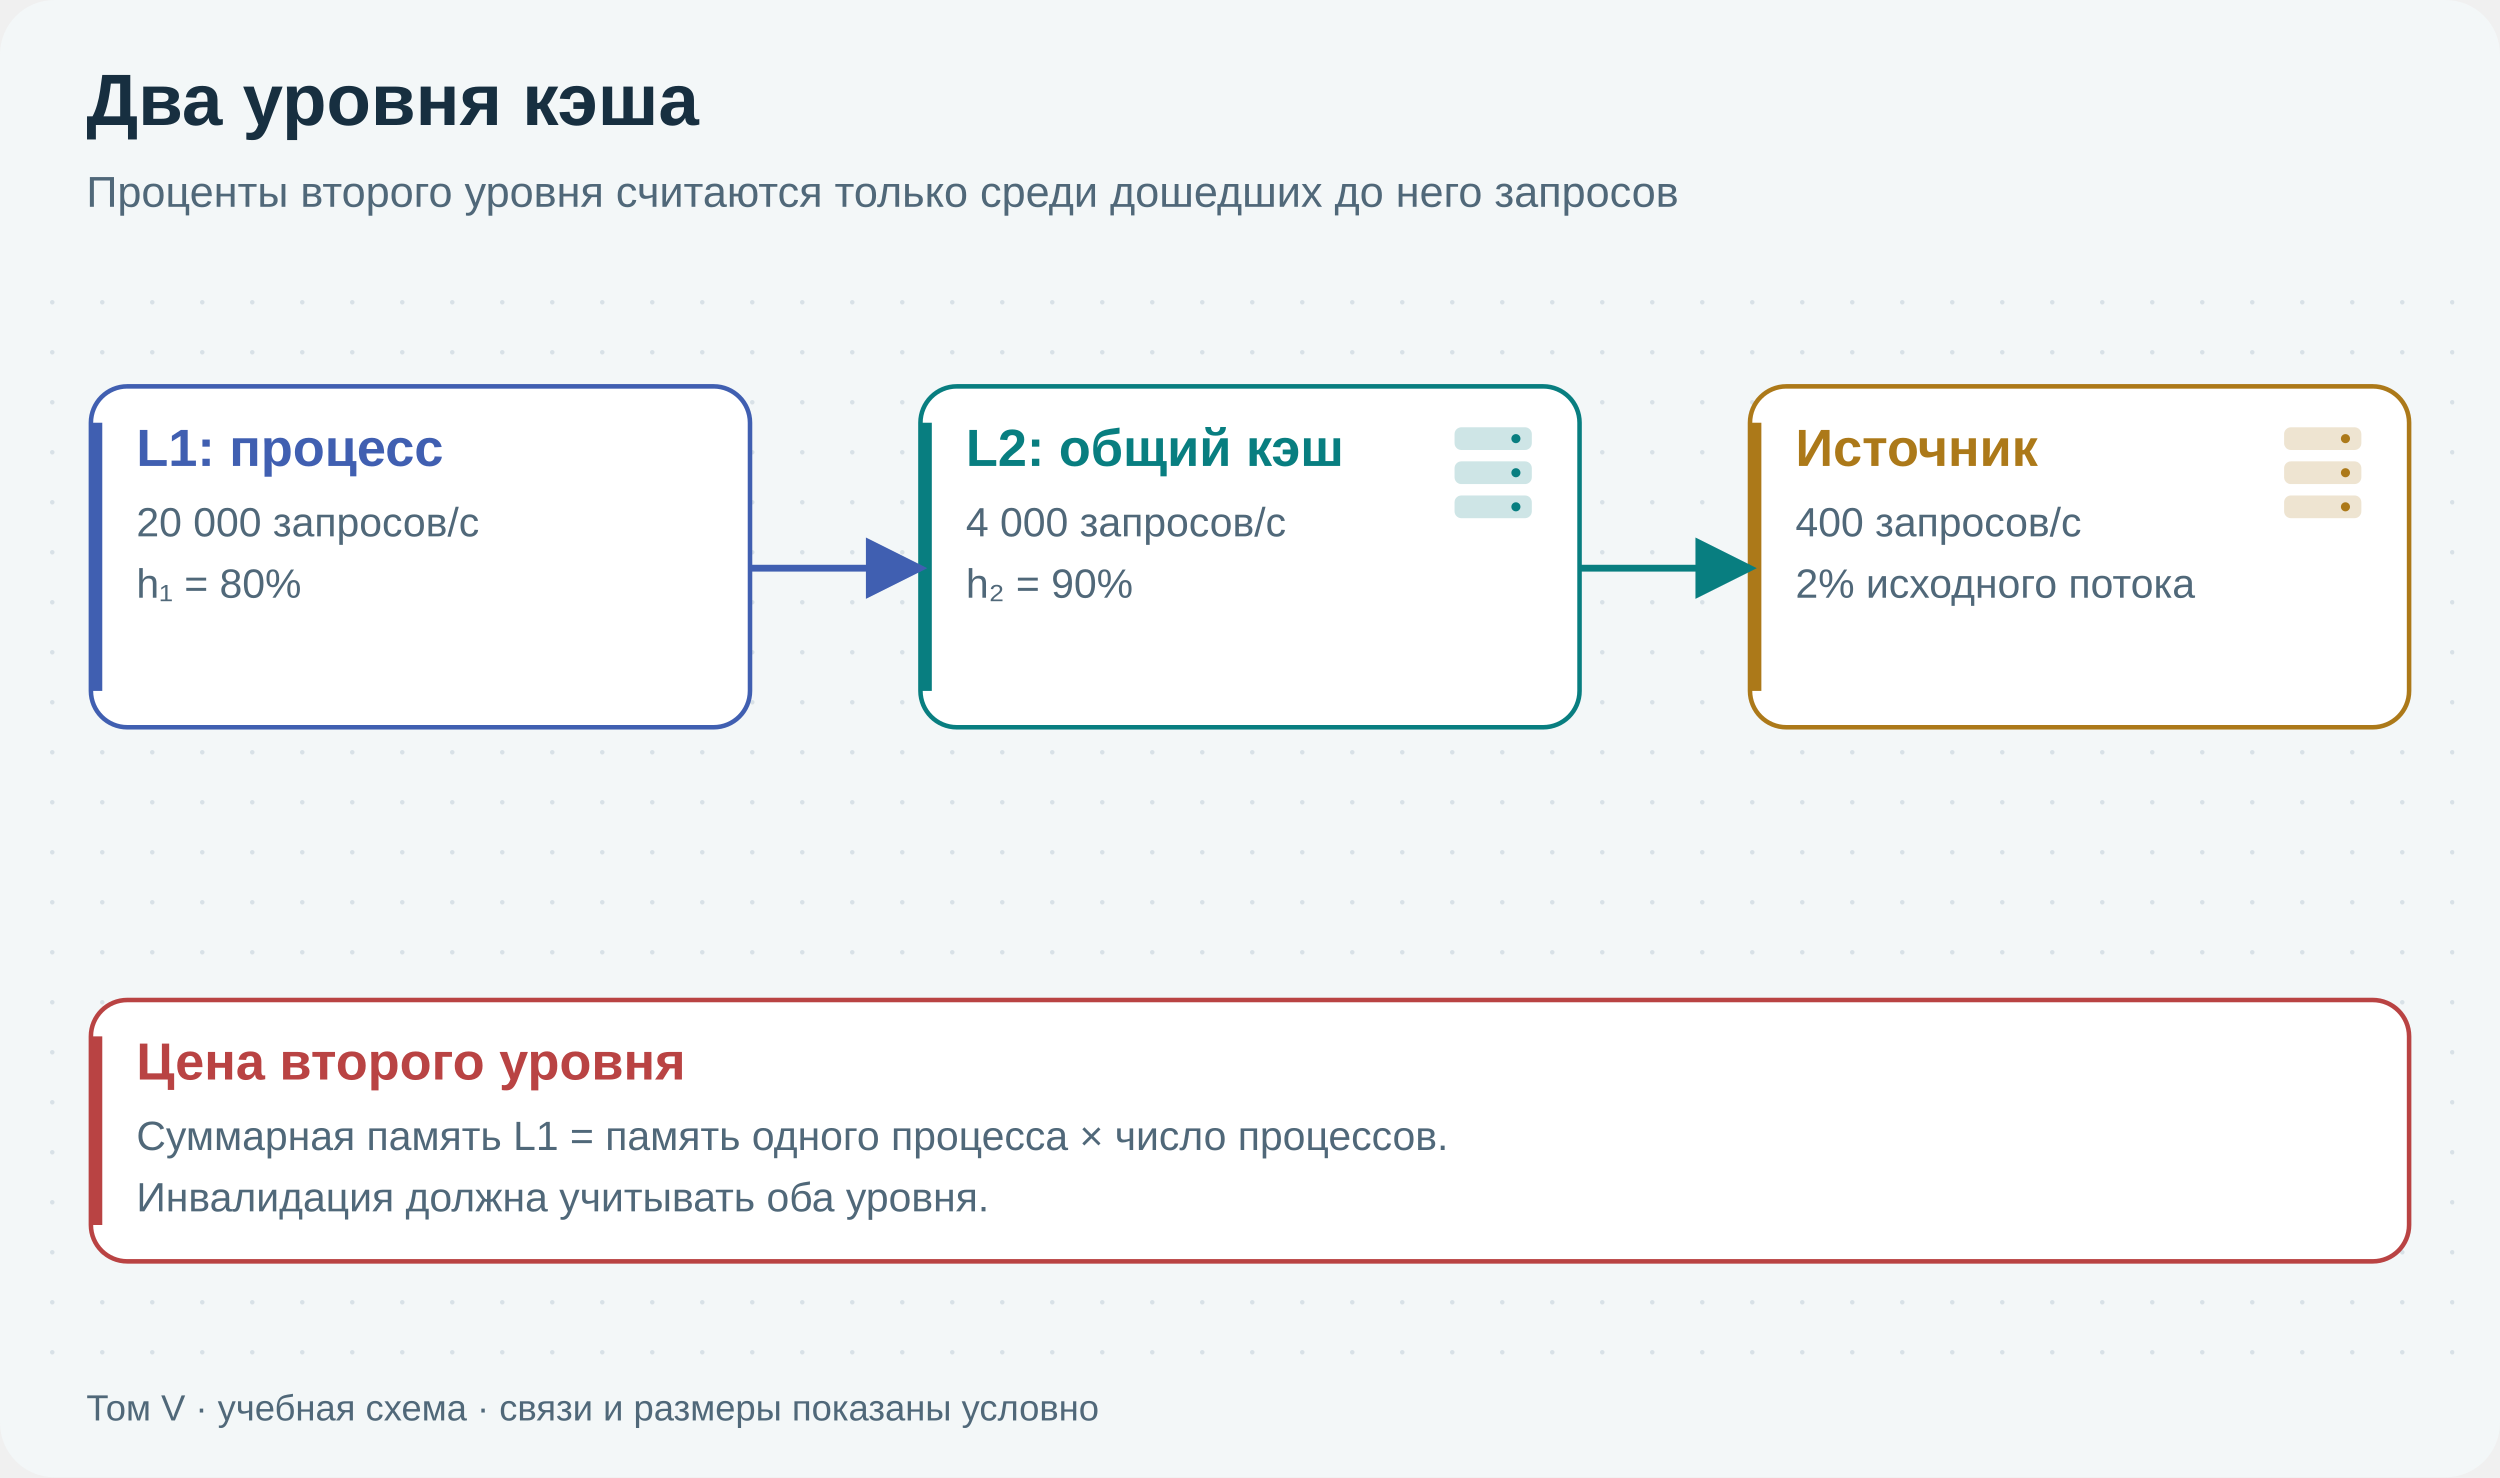
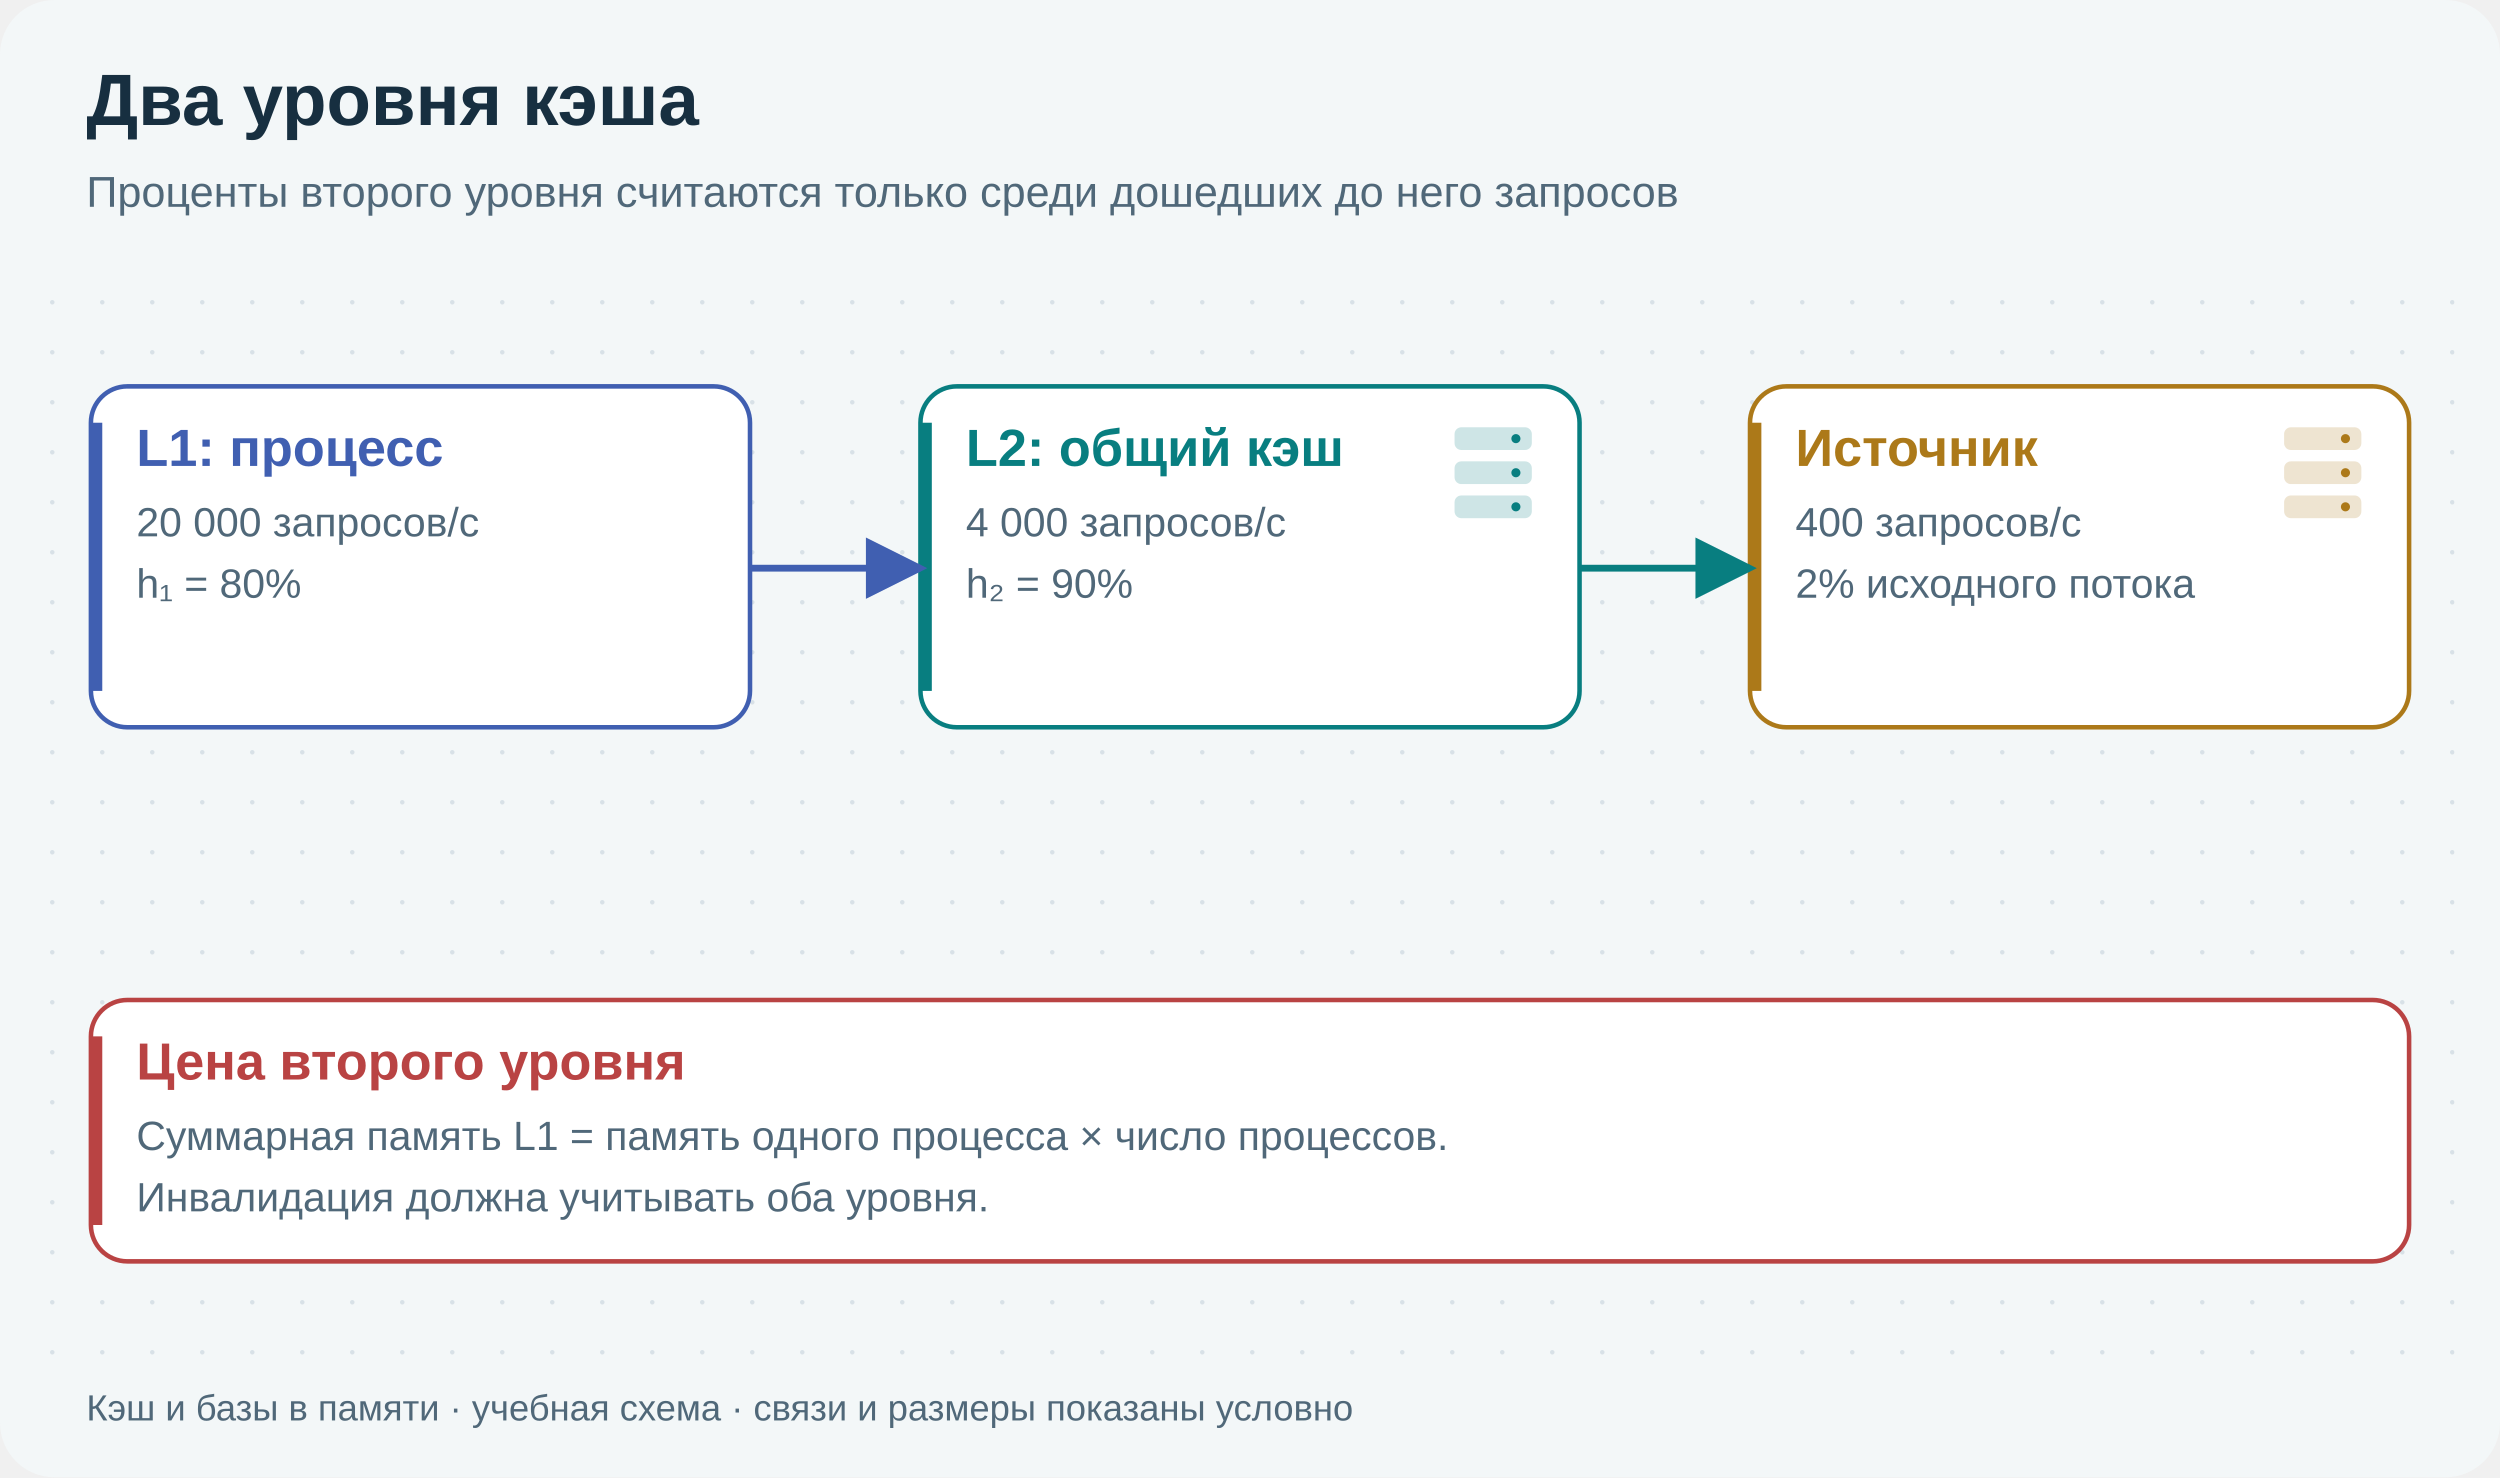
<svg xmlns="http://www.w3.org/2000/svg" viewBox="0 0 1100 650" role="img" aria-labelledby="title desc">
  <defs>
    <marker id="arrow" markerWidth="9" markerHeight="9" refX="8" refY="4.5" orient="auto-start-reverse">
      <path d="M0,0 L9,4.5 L0,9" fill="context-stroke" />
    </marker>
    <pattern id="grid" width="22" height="22" patternUnits="userSpaceOnUse">
      <circle cx="1" cy="1" r="1" fill="#d8e1e7" />
    </pattern>
  </defs>
  <rect width="1100" height="650" rx="24" fill="#f3f7f8" />
  <rect x="20" y="125" width="1060" height="485" fill="url(#grid)" />
  <g font-family="Segoe UI,Arial,sans-serif">
    <text x="38" y="55" fill="#172f40" font-size="32" font-weight="700">Два уровня кэша</text>
    <text x="38" y="91" fill="#506879" font-size="19" font-weight="400">Проценты второго уровня считаются только среди дошедших до него запросов</text>
    <rect x="40" y="170" width="290" height="150" rx="16" fill="#ffffff" stroke="#405fb1" stroke-width="2" />
    <rect x="40" y="186" width="5" height="118" fill="#405fb1" />
    <text x="60" y="205" fill="#405fb1" font-size="23" font-weight="700">L1: процесс</text>
    <text x="60" y="236" fill="#506879" font-size="18" font-weight="400">20 000 запросов/с</text>
    <text x="60" y="263" fill="#506879" font-size="18" font-weight="400">h₁ = 80%</text>
    <rect x="405" y="170" width="290" height="150" rx="16" fill="#ffffff" stroke="#087e80" stroke-width="2" />
    <rect x="405" y="186" width="5" height="118" fill="#087e80" />
    <text x="425" y="205" fill="#087e80" font-size="23" font-weight="700">L2: общий кэш</text>
    <text x="425" y="236" fill="#506879" font-size="18" font-weight="400">4 000 запросов/с</text>
    <text x="425" y="263" fill="#506879" font-size="18" font-weight="400">h₂ = 90%</text>
    <rect x="640" y="188" width="34" height="10" rx="3" fill="#087e80" opacity=".20" />
    <circle cx="667" cy="193" r="2" fill="#087e80" />
    <rect x="640" y="203" width="34" height="10" rx="3" fill="#087e80" opacity=".20" />
    <circle cx="667" cy="208" r="2" fill="#087e80" />
    <rect x="640" y="218" width="34" height="10" rx="3" fill="#087e80" opacity=".20" />
    <circle cx="667" cy="223" r="2" fill="#087e80" />
    <rect x="770" y="170" width="290" height="150" rx="16" fill="#ffffff" stroke="#ac7919" stroke-width="2" />
    <rect x="770" y="186" width="5" height="118" fill="#ac7919" />
    <text x="790" y="205" fill="#ac7919" font-size="23" font-weight="700">Источник</text>
    <text x="790" y="236" fill="#506879" font-size="18" font-weight="400">400 запросов/с</text>
    <text x="790" y="263" fill="#506879" font-size="18" font-weight="400">2% исходного потока</text>
    <rect x="1005" y="188" width="34" height="10" rx="3" fill="#ac7919" opacity=".20" />
    <circle cx="1032" cy="193" r="2" fill="#ac7919" />
    <rect x="1005" y="203" width="34" height="10" rx="3" fill="#ac7919" opacity=".20" />
    <circle cx="1032" cy="208" r="2" fill="#ac7919" />
    <rect x="1005" y="218" width="34" height="10" rx="3" fill="#ac7919" opacity=".20" />
    <circle cx="1032" cy="223" r="2" fill="#ac7919" />
    <polyline points="330,250 405,250" fill="none" stroke="#405fb1" stroke-width="3" stroke-dasharray="none" marker-end="url(#arrow)" />
    <polyline points="695,250 770,250" fill="none" stroke="#087e80" stroke-width="3" stroke-dasharray="none" marker-end="url(#arrow)" />
    <rect x="40" y="440" width="1020" height="115" rx="16" fill="#ffffff" stroke="#b94343" stroke-width="2" />
    <rect x="40" y="456" width="5" height="83" fill="#b94343" />
    <text x="60" y="475" fill="#b94343" font-size="23" font-weight="700">Цена второго уровня</text>
    <text x="60" y="506" fill="#506879" font-size="18" font-weight="400">Суммарная память L1 = память одного процесса × число процессов.</text>
    <text x="60" y="533" fill="#506879" font-size="18" font-weight="400">Инвалидация должна учитывать оба уровня.</text>
-     <text x="38" y="625" fill="#506879" font-size="16" font-weight="400">Том V · учебная схема · связи и размеры показаны условно</text>
+     <text x="38" y="625" fill="#506879" font-size="16" font-weight="400">Кэш и базы в памяти · учебная схема · связи и размеры показаны условно</text>
  </g>
</svg>
